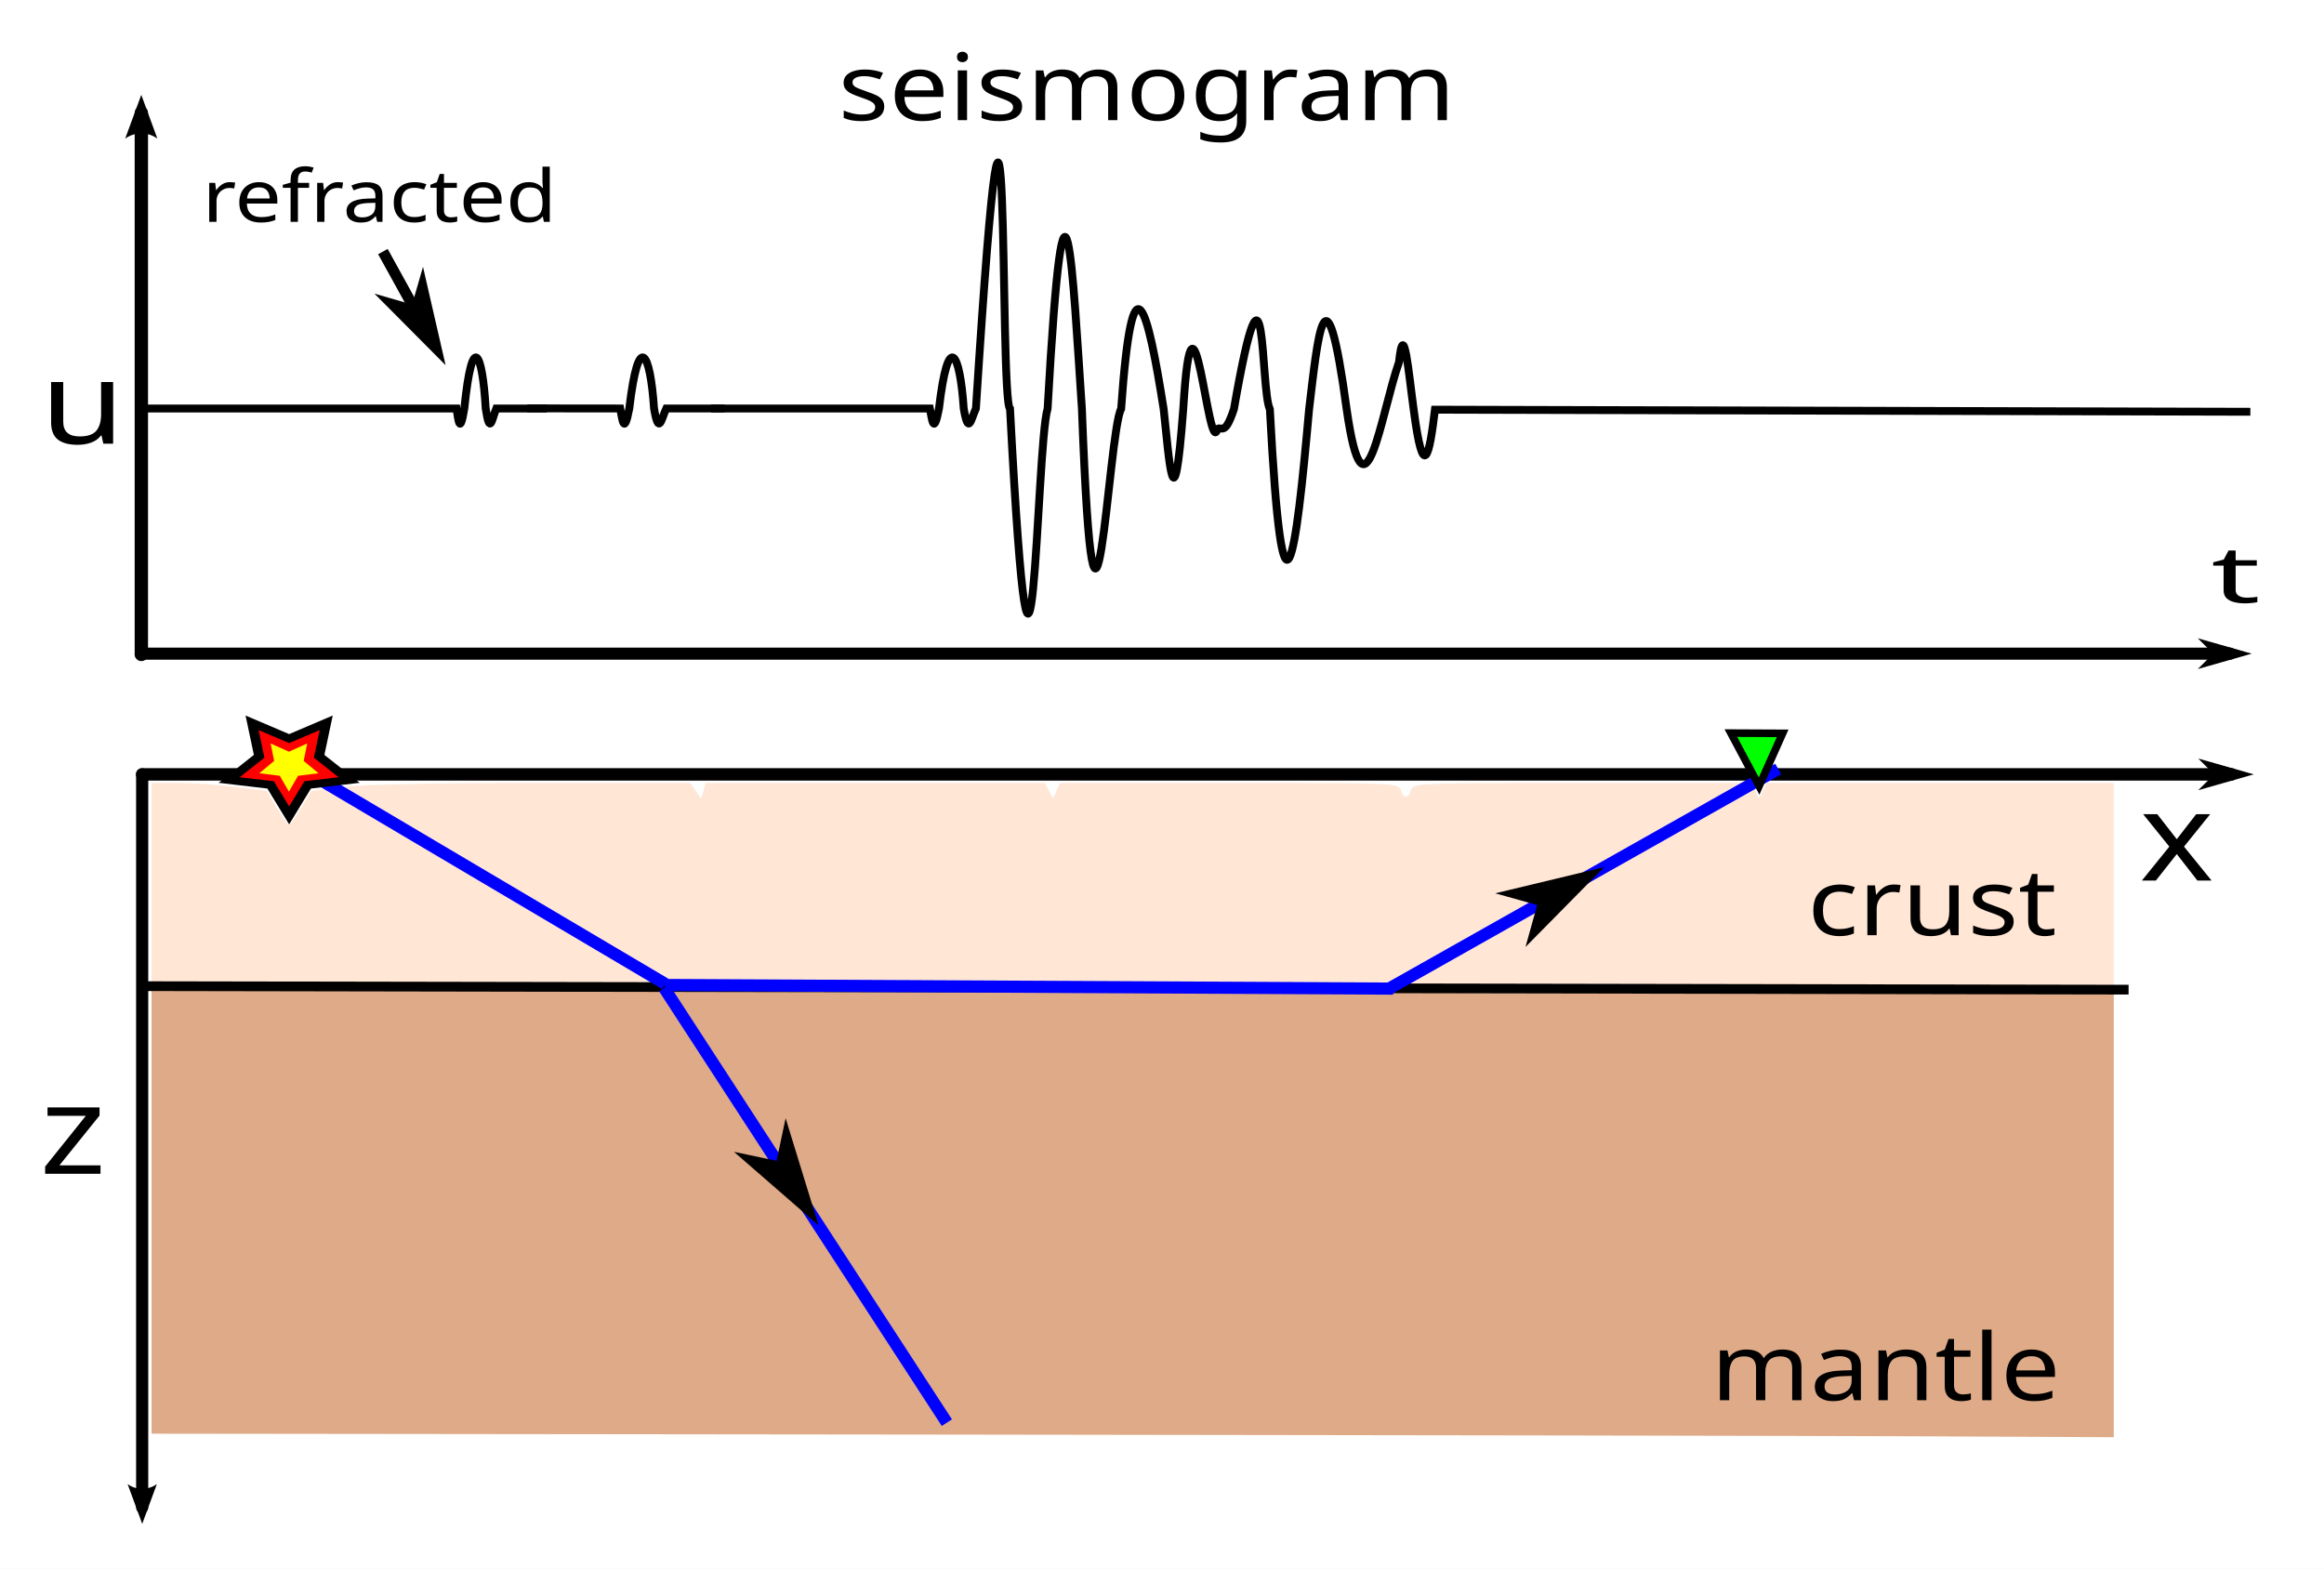
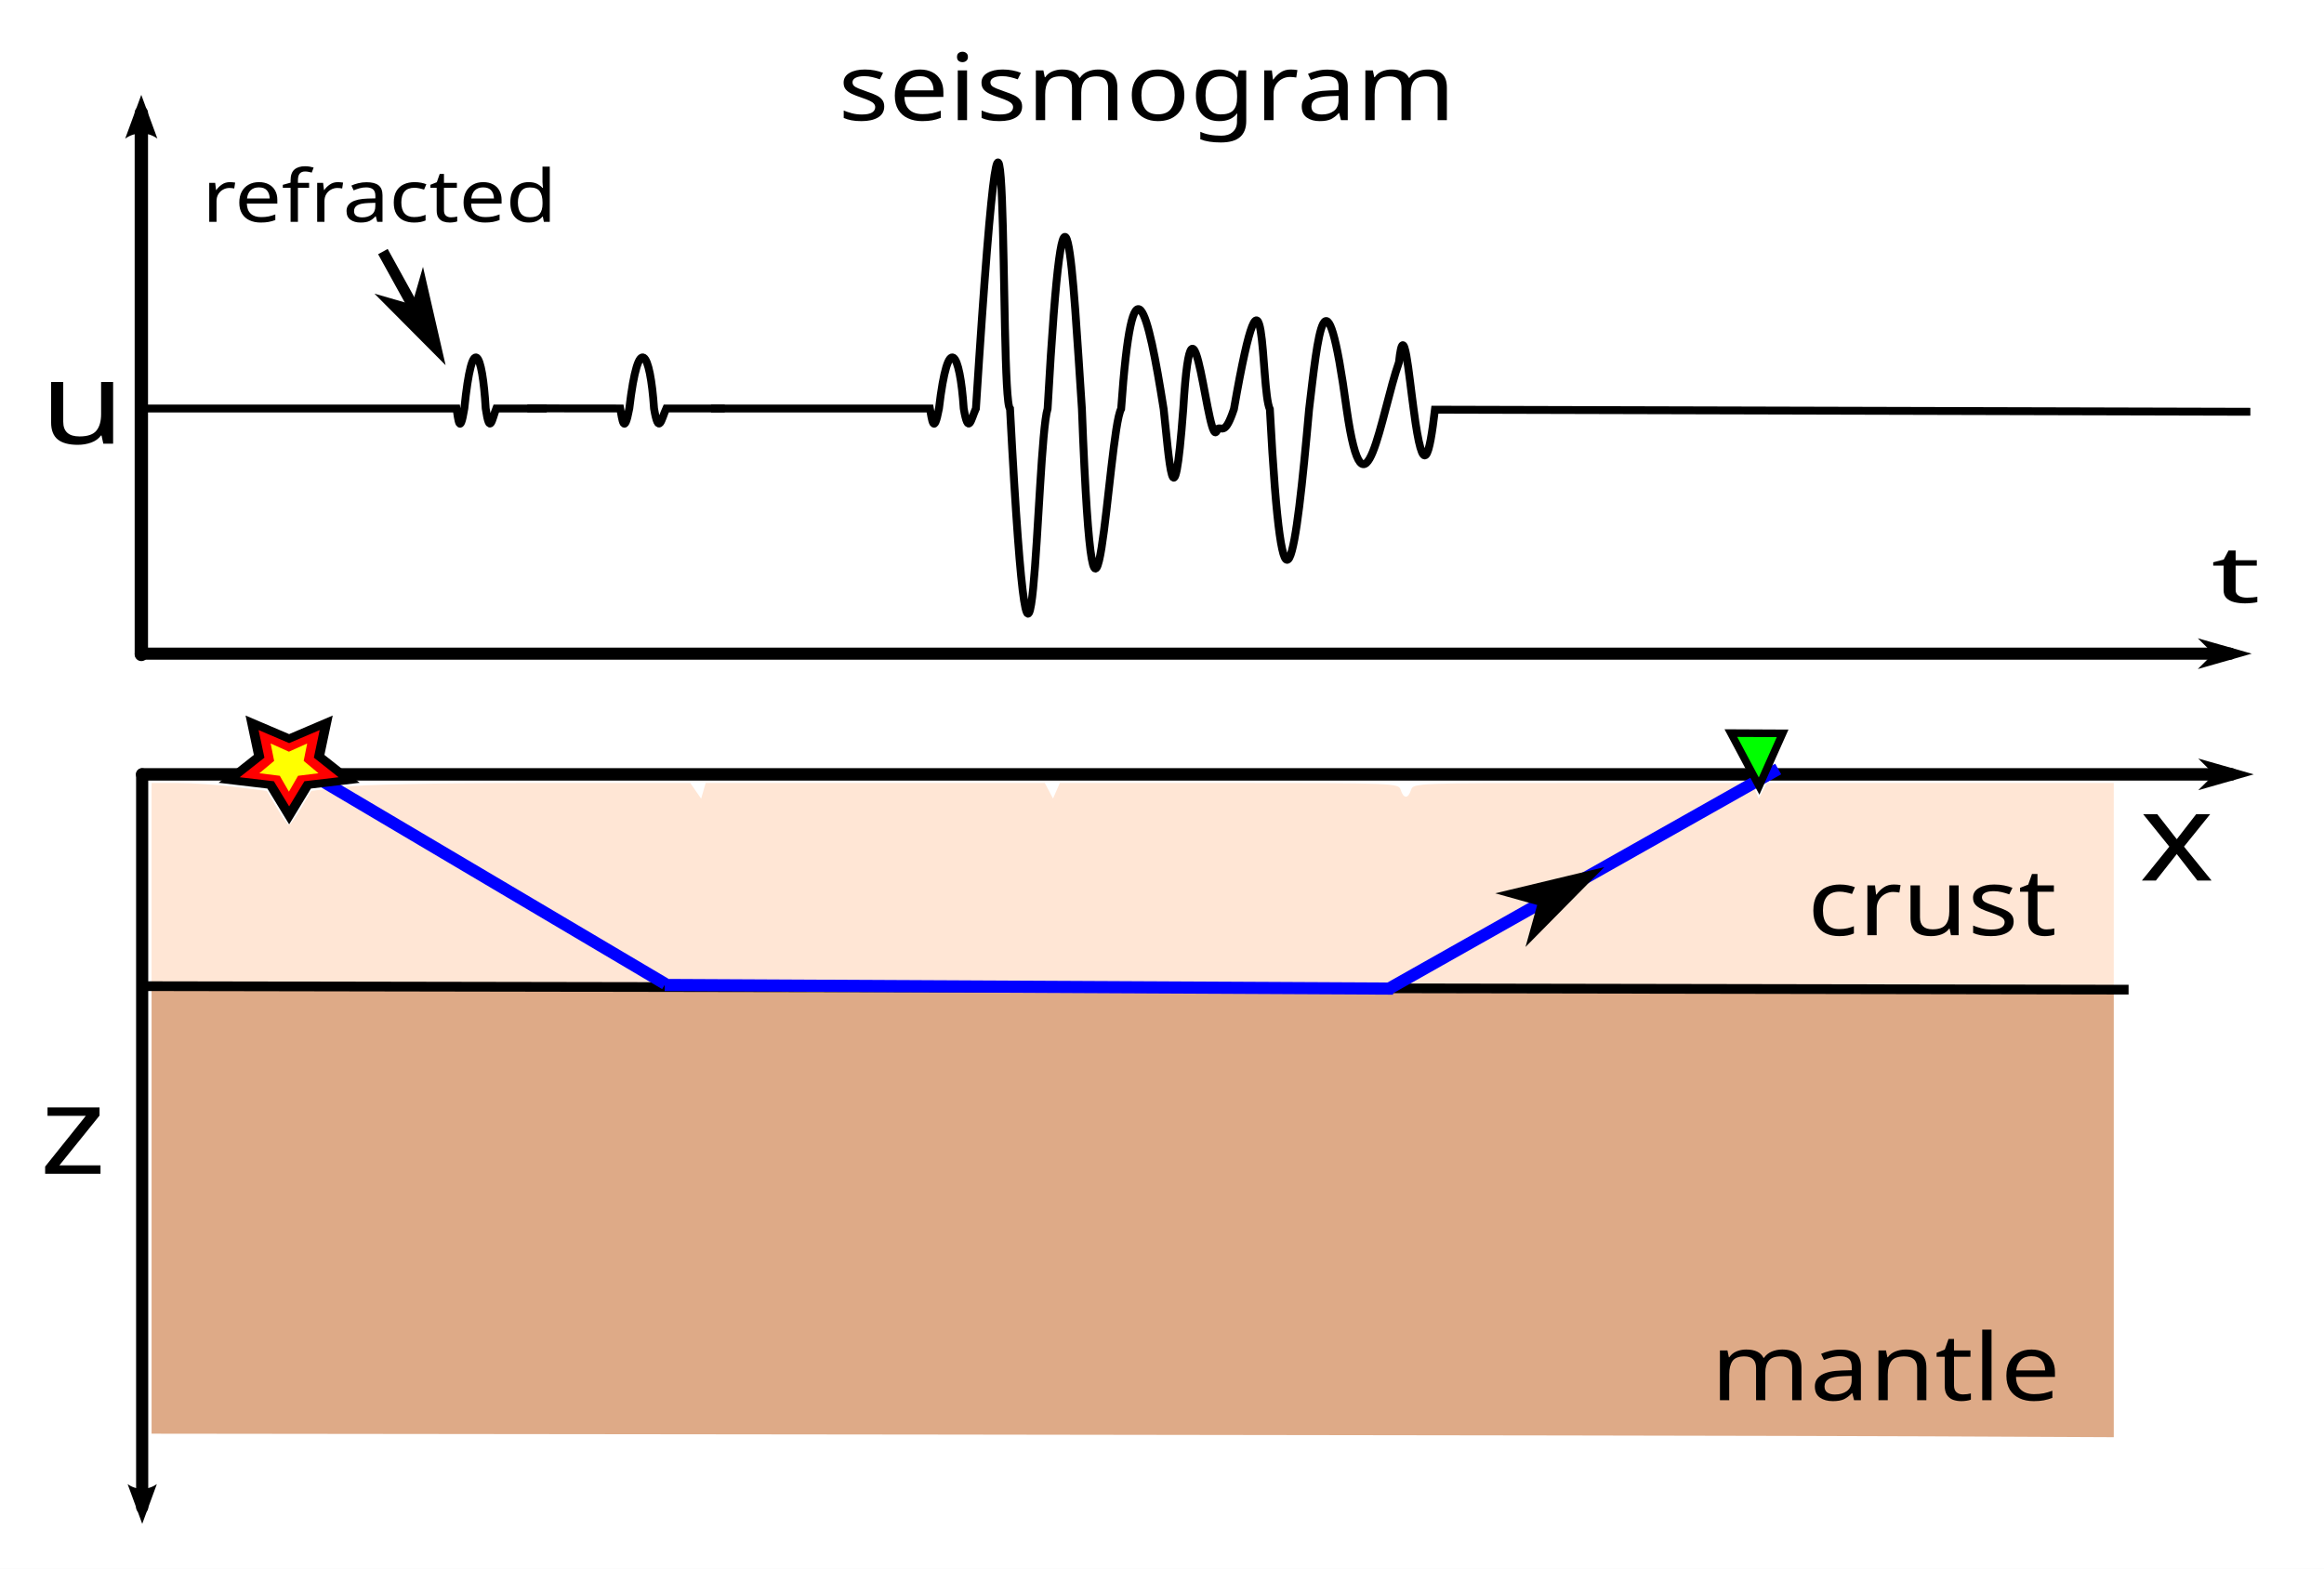
<svg xmlns="http://www.w3.org/2000/svg" width="718.218" height="484.873" id="svg2" version="1.1">
  <defs id="defs4">
    <marker orient="auto" refY="0" refX="0" id="Arrow1Mstart" style="overflow:visible">
      <path id="path3875" d="M 0,0 5,-5 -12.5,0 5,5 0,0 z" style="fill-rule:evenodd;stroke:#000000;stroke-width:1pt;marker-start:none" transform="matrix(0.4,0,0,0.4,4,0)" />
    </marker>
    <marker orient="auto" refY="0" refX="0" id="Arrow1Mend" style="overflow:visible">
      <path id="path3878" d="M 0,0 5,-5 -12.5,0 5,5 0,0 z" style="fill-rule:evenodd;stroke:#000000;stroke-width:1pt;marker-start:none" transform="matrix(-0.4,0,0,-0.4,-4,0)" />
    </marker>
    <marker orient="auto" refY="0" refX="0" id="Arrow1Send" style="overflow:visible">
      <path id="path3776" d="M 0,0 5,-5 -12.5,0 5,5 0,0 z" style="fill-rule:evenodd;stroke:#000000;stroke-width:1pt;marker-start:none" transform="matrix(-0.2,0,0,-0.2,-1.2,0)" />
    </marker>
    <marker orient="auto" refY="0" refX="0" id="Arrow2Sstart" style="overflow:visible">
      <path id="path3791" style="font-size:12px;fill-rule:evenodd;stroke-width:0.625;stroke-linejoin:round" d="M 8.719,4.034 -2.207,0.016 8.719,-4.002 c -1.745,2.372 -1.735,5.617 -6e-7,8.035 z" transform="matrix(0.3,0,0,0.3,-0.69,0)" />
    </marker>
    <marker orient="auto" refY="0" refX="0" id="Arrow2Sstart-1" style="overflow:visible">
      <path id="path3791-2" style="font-size:12px;fill-rule:evenodd;stroke-width:0.625;stroke-linejoin:round" d="M 8.719,4.034 -2.207,0.016 8.719,-4.002 c -1.745,2.372 -1.735,5.617 -6e-7,8.035 z" transform="matrix(0.3,0,0,0.3,-0.69,0)" />
    </marker>
    <marker orient="auto" refY="0" refX="0" id="Arrow1Send-9" style="overflow:visible">
      <path id="path3776-3" d="M 0,0 5,-5 -12.5,0 5,5 0,0 z" style="fill-rule:evenodd;stroke:#000000;stroke-width:1pt;marker-start:none" transform="matrix(-0.2,0,0,-0.2,-1.2,0)" />
    </marker>
    <marker orient="auto" refY="0" refX="0" id="Arrow1Mstart-1" style="overflow:visible">
      <path id="path3875-2" d="M 0,0 5,-5 -12.5,0 5,5 0,0 z" style="fill-rule:evenodd;stroke:#000000;stroke-width:1pt;marker-start:none" transform="matrix(0.4,0,0,0.4,4,0)" />
    </marker>
    <marker style="overflow:visible" id="Arrow1Send-9-7" refX="0" refY="0" orient="auto">
      <path transform="matrix(-0.2,0,0,-0.2,-1.2,0)" style="fill-rule:evenodd;stroke:#000000;stroke-width:1pt;marker-start:none" d="M 0,0 5,-5 -12.5,0 5,5 0,0 z" id="path3776-3-8" />
    </marker>
    <marker style="overflow:visible" id="Arrow2Sstart-1-5" refX="0" refY="0" orient="auto">
      <path transform="matrix(0.3,0,0,0.3,-0.69,0)" d="M 8.719,4.034 -2.207,0.016 8.719,-4.002 c -1.745,2.372 -1.735,5.617 -6e-7,8.035 z" style="font-size:12px;fill-rule:evenodd;stroke-width:0.625;stroke-linejoin:round" id="path3791-2-2" />
    </marker>
    <marker style="overflow:visible" id="Arrow2Sstart-19" refX="0" refY="0" orient="auto">
      <path transform="matrix(0.3,0,0,0.3,-0.69,0)" d="M 8.719,4.034 -2.207,0.016 8.719,-4.002 c -1.745,2.372 -1.735,5.617 -6e-7,8.035 z" style="font-size:12px;fill-rule:evenodd;stroke-width:0.625;stroke-linejoin:round" id="path3791-0" />
    </marker>
    <marker style="overflow:visible" id="Arrow1Send-3" refX="0" refY="0" orient="auto">
      <path transform="matrix(-0.2,0,0,-0.2,-1.2,0)" style="fill-rule:evenodd;stroke:#000000;stroke-width:1pt;marker-start:none" d="M 0,0 5,-5 -12.5,0 5,5 0,0 z" id="path3776-2" />
    </marker>
    <marker style="overflow:visible" id="Arrow1Mend-6" refX="0" refY="0" orient="auto">
      <path transform="matrix(-0.4,0,0,-0.4,-4,0)" style="fill-rule:evenodd;stroke:#000000;stroke-width:1pt;marker-start:none" d="M 0,0 5,-5 -12.5,0 5,5 0,0 z" id="path3878-3" />
    </marker>
    <marker style="overflow:visible" id="Arrow1Mstart-7" refX="0" refY="0" orient="auto">
      <path transform="matrix(0.4,0,0,0.4,4,0)" style="fill-rule:evenodd;stroke:#000000;stroke-width:1pt;marker-start:none" d="M 0,0 5,-5 -12.5,0 5,5 0,0 z" id="path3875-0" />
    </marker>
    <marker orient="auto" refY="0" refX="0" id="Arrow1Send-5" style="overflow:visible">
      <path id="path3776-9" d="M 0,0 5,-5 -12.5,0 5,5 0,0 z" style="fill-rule:evenodd;stroke:#000000;stroke-width:1pt;marker-start:none" transform="matrix(-0.2,0,0,-0.2,-1.2,0)" />
    </marker>
    <marker orient="auto" refY="0" refX="0" id="Arrow1Send-4" style="overflow:visible">
      <path id="path3776-7" d="M 0,0 5,-5 -12.5,0 5,5 0,0 z" style="fill-rule:evenodd;stroke:#000000;stroke-width:1pt;marker-start:none" transform="matrix(-0.2,0,0,-0.2,-1.2,0)" />
    </marker>
    <marker orient="auto" refY="0" refX="0" id="Arrow1Send-57" style="overflow:visible">
      <path id="path3776-0" d="M 0,0 5,-5 -12.5,0 5,5 0,0 z" style="fill-rule:evenodd;stroke:#000000;stroke-width:1pt;marker-start:none" transform="matrix(-0.2,0,0,-0.2,-1.2,0)" />
    </marker>
    <marker orient="auto" refY="0" refX="0" id="Arrow2Sstart-6" style="overflow:visible">
      <path id="path3791-5" style="font-size:12px;fill-rule:evenodd;stroke-width:0.625;stroke-linejoin:round" d="M 8.719,4.034 -2.207,0.016 8.719,-4.002 c -1.745,2.372 -1.735,5.617 -6e-7,8.035 z" transform="matrix(0.3,0,0,0.3,-0.69,0)" />
    </marker>
    <marker style="overflow:visible" id="Arrow1Mend-6-0" refX="0" refY="0" orient="auto">
      <path transform="matrix(-0.4,0,0,-0.4,-4,0)" style="fill-rule:evenodd;stroke:#000000;stroke-width:1pt;marker-start:none" d="M 0,0 5,-5 -12.5,0 5,5 0,0 z" id="path3878-3-3" />
    </marker>
    <marker style="overflow:visible" id="Arrow1Mend-6-3" refX="0" refY="0" orient="auto">
      <path transform="matrix(-0.4,0,0,-0.4,-4,0)" style="fill-rule:evenodd;stroke:#000000;stroke-width:1pt;marker-start:none" d="M 0,0 5,-5 -12.5,0 5,5 0,0 z" id="path3878-3-8" />
    </marker>
    <marker orient="auto" refY="0" refX="0" id="Arrow1Mend-9" style="overflow:visible">
      <path id="path3878-1" d="M 0,0 5,-5 -12.5,0 5,5 0,0 z" style="fill-rule:evenodd;stroke:#000000;stroke-width:1pt;marker-start:none" transform="matrix(-0.4,0,0,-0.4,-4,0)" />
    </marker>
  </defs>
  <g id="layer1" transform="translate(-133.6813,62.20236)">
    <rect style="color:#000000;fill:#ffffff;fill-opacity:1;fill-rule:nonzero;marker:none;marker-end:url(#Arrow1Send);visibility:visible;display:inline;overflow:visible;enable-background:accumulate" id="rect4632" width="718.218" height="484.873" x="-4.041" y="-9.863" transform="translate(137.7219,-52.33943)" />
    <path style="fill:#ffffff;stroke:#000000;stroke-width:3.75;stroke-linecap:round;stroke-miterlimit:4;stroke-dasharray:none;marker-start:url(#Arrow2Sstart);marker-end:none" d="m 177.618,403.711 0,-226.577" id="path4662" />
    <path style="color:#000000;fill:#0000ff;fill-opacity:1;fill-rule:nonzero;stroke:#000000;stroke-width:3.86;stroke-linecap:round;stroke-linejoin:miter;stroke-miterlimit:4;stroke-opacity:1;stroke-dasharray:none;stroke-dashoffset:0;marker:none;marker-end:url(#Arrow1Send);visibility:visible;display:inline;overflow:visible;enable-background:accumulate" d="m 177.618,177.134 645.679,0" id="rect2985" />
    <text xml:space="preserve" style="font-size:30.658px;font-style:normal;font-weight:normal;line-height:125%;letter-spacing:0px;word-spacing:0px;fill:#000000;fill-opacity:1;stroke:none;font-family:Sans" x="744.015" y="224.294" id="text4576" transform="scale(1.068299,0.9360673)">
      <tspan id="tspan4578" x="744.015" y="224.294" style="font-size:40.877px;font-style:normal;font-variant:normal;font-weight:normal;font-stretch:normal;font-family:cmmi10;-inkscape-font-specification:cmmi10">x</tspan>
    </text>
    <text xml:space="preserve" style="font-size:30.658px;font-style:normal;font-weight:normal;line-height:125%;letter-spacing:0px;word-spacing:0px;fill:#000000;fill-opacity:1;stroke:none;font-family:Sans" x="136.601" y="321.107" id="text4576-4" transform="scale(1.068299,0.9360673)">
      <tspan id="tspan4578-4" x="136.601" y="321.107" style="font-size:40.877px;font-style:normal;font-variant:normal;font-weight:normal;font-stretch:normal;font-family:cmmi10;-inkscape-font-specification:cmmi10">z</tspan>
    </text>
    <path style="opacity:0;fill:none;stroke:#000000;stroke-width:0;stroke-linecap:round;stroke-miterlimit:4;stroke-dasharray:none" d="m 656.343,267.578 c -83.624,-2.638 -155.34,-11.736 -340.218,-43.158 -26.688,-4.536 -49.722,-8.26 -51.188,-8.275 -3.095,-0.032 -9.773,-2.384 -39.562,-13.933 -18.443,-7.151 -23.235,-9.463 -31.624,-15.258 l -9.887,-6.831 4.924,-0.329 c 2.708,-0.181 9.961,0.222 16.117,0.896 l 11.193,1.226 1.851,3.452 c 1.018,1.899 2.616,4.494 3.55,5.767 l 1.699,2.316 3.453,-5.677 3.453,-5.677 8.271,-1.155 c 6.241,-0.871 75.467,-1.173 282.044,-1.228 l 273.773,-0.073 0.241,36.72 c 0.133,20.196 0.257,39.655 0.276,43.242 l 0.035,6.523 -20.402,0.599 c -42.083,1.235 -94.008,1.611 -118.001,0.854 z" id="path5039" />
    <path style="opacity:0;fill:#0000ff;stroke:#000000;stroke-width:0;stroke-linecap:round;stroke-miterlimit:4;stroke-dasharray:none" d="m 656.343,267.578 c -83.624,-2.638 -155.34,-11.736 -340.218,-43.158 -26.688,-4.536 -49.722,-8.26 -51.188,-8.275 -3.095,-0.032 -9.773,-2.384 -39.562,-13.933 -18.443,-7.151 -23.235,-9.463 -31.624,-15.258 l -9.887,-6.831 4.924,-0.329 c 2.708,-0.181 9.961,0.222 16.117,0.896 l 11.193,1.226 1.851,3.452 c 1.018,1.899 2.616,4.494 3.55,5.767 l 1.699,2.316 3.453,-5.677 3.453,-5.677 8.271,-1.155 c 6.241,-0.871 75.467,-1.173 282.044,-1.228 l 273.773,-0.073 0.241,36.72 c 0.133,20.196 0.257,39.655 0.276,43.242 l 0.035,6.523 -20.402,0.599 c -42.083,1.235 -94.008,1.611 -118.001,0.854 z" id="path5041" />
    <path style="opacity:0;fill:#0000ff;stroke:#000000;stroke-width:0;stroke-linecap:round;stroke-miterlimit:4;stroke-dasharray:none" d="m 656.343,267.578 c -83.624,-2.638 -155.34,-11.736 -340.218,-43.158 -26.688,-4.536 -49.722,-8.26 -51.188,-8.275 -3.095,-0.032 -9.773,-2.384 -39.562,-13.933 -18.443,-7.151 -23.235,-9.463 -31.624,-15.258 l -9.887,-6.831 4.924,-0.329 c 2.708,-0.181 9.961,0.222 16.117,0.896 l 11.193,1.226 1.851,3.452 c 1.018,1.899 2.616,4.494 3.55,5.767 l 1.699,2.316 3.453,-5.677 3.453,-5.677 8.271,-1.155 c 6.241,-0.871 75.467,-1.173 282.044,-1.228 l 273.773,-0.073 0.241,36.72 c 0.133,20.196 0.257,39.655 0.276,43.242 l 0.035,6.523 -20.402,0.599 c -42.083,1.235 -94.008,1.611 -118.001,0.854 z" id="path5043" />
    <path style="opacity:0;fill:#0000ff;stroke:#000000;stroke-width:0;stroke-linecap:round;stroke-miterlimit:4;stroke-dasharray:none" d="m 656.343,267.578 c -83.624,-2.638 -155.34,-11.736 -340.218,-43.158 -26.688,-4.536 -49.722,-8.26 -51.188,-8.275 -3.095,-0.032 -9.773,-2.384 -39.562,-13.933 -18.443,-7.151 -23.235,-9.463 -31.624,-15.258 l -9.887,-6.831 4.924,-0.329 c 2.708,-0.181 9.961,0.222 16.117,0.896 l 11.193,1.226 1.851,3.452 c 1.018,1.899 2.616,4.494 3.55,5.767 l 1.699,2.316 3.453,-5.677 3.453,-5.677 8.271,-1.155 c 6.241,-0.871 75.467,-1.173 282.044,-1.228 l 273.773,-0.073 0.241,36.72 c 0.133,20.196 0.257,39.655 0.276,43.242 l 0.035,6.523 -20.402,0.599 c -42.083,1.235 -94.008,1.611 -118.001,0.854 z" id="path5045" />
    <path style="opacity:0;fill:#0000ff;stroke:#000000;stroke-width:0;stroke-linecap:round;stroke-miterlimit:4;stroke-dasharray:none" d="m 656.343,267.578 c -83.624,-2.638 -155.34,-11.736 -340.218,-43.158 -26.688,-4.536 -49.722,-8.26 -51.188,-8.275 -3.095,-0.032 -9.773,-2.384 -39.562,-13.933 -18.443,-7.151 -23.235,-9.463 -31.624,-15.258 l -9.887,-6.831 4.924,-0.329 c 2.708,-0.181 9.961,0.222 16.117,0.896 l 11.193,1.226 1.851,3.452 c 1.018,1.899 2.616,4.494 3.55,5.767 l 1.699,2.316 3.453,-5.677 3.453,-5.677 8.271,-1.155 c 6.241,-0.871 75.467,-1.173 282.044,-1.228 l 273.773,-0.073 0.241,36.72 c 0.133,20.196 0.257,39.655 0.276,43.242 l 0.035,6.523 -20.402,0.599 c -42.083,1.235 -94.008,1.611 -118.001,0.854 z" id="path5047" />
    <path style="opacity:0;fill:#0000ff;stroke:#000000;stroke-width:0;stroke-linecap:round;stroke-miterlimit:4;stroke-dasharray:none" d="m 656.343,267.578 c -83.624,-2.638 -155.34,-11.736 -340.218,-43.158 -26.688,-4.536 -49.722,-8.26 -51.188,-8.275 -3.095,-0.032 -9.773,-2.384 -39.562,-13.933 -18.443,-7.151 -23.235,-9.463 -31.624,-15.258 l -9.887,-6.831 4.924,-0.329 c 2.708,-0.181 9.961,0.222 16.117,0.896 l 11.193,1.226 1.851,3.452 c 1.018,1.899 2.616,4.494 3.55,5.767 l 1.699,2.316 3.453,-5.677 3.453,-5.677 8.271,-1.155 c 6.241,-0.871 75.467,-1.173 282.044,-1.228 l 273.773,-0.073 0.241,36.72 c 0.133,20.196 0.257,39.655 0.276,43.242 l 0.035,6.523 -20.402,0.599 c -42.083,1.235 -94.008,1.611 -118.001,0.854 z" id="path5049" />
    <path style="opacity:0;fill:#0000ff;stroke:#000000;stroke-width:0;stroke-linecap:round;stroke-miterlimit:4;stroke-dasharray:none" d="m 656.343,267.578 c -83.624,-2.638 -155.34,-11.736 -340.218,-43.158 -26.688,-4.536 -49.722,-8.26 -51.188,-8.275 -3.095,-0.032 -9.773,-2.384 -39.562,-13.933 -18.443,-7.151 -23.235,-9.463 -31.624,-15.258 l -9.887,-6.831 4.924,-0.329 c 2.708,-0.181 9.961,0.222 16.117,0.896 l 11.193,1.226 1.851,3.452 c 1.018,1.899 2.616,4.494 3.55,5.767 l 1.699,2.316 3.453,-5.677 3.453,-5.677 8.271,-1.155 c 6.241,-0.871 75.467,-1.173 282.044,-1.228 l 273.773,-0.073 0.241,36.72 c 0.133,20.196 0.257,39.655 0.276,43.242 l 0.035,6.523 -20.402,0.599 c -42.083,1.235 -94.008,1.611 -118.001,0.854 z" id="path5051" />
    <path style="fill:#ffe6d5;fill-opacity:1;stroke:none" d="m 368.765,241.697 -188.24,-0.276 0,-30.816 0,-30.816 8.027,0 c 4.415,0 12.431,0.551 17.813,1.225 l 9.786,1.225 3.116,5.264 c 1.714,2.895 3.396,5.264 3.739,5.264 0.343,0 2.025,-2.369 3.739,-5.264 l 3.116,-5.264 9.786,-1.225 c 5.989,-0.749 28.714,-1.225 58.57,-1.225 l 48.785,0 1.682,2.433 1.682,2.433 0.696,-2.433 0.696,-2.433 52.408,0 52.408,0 1.267,2.411 1.267,2.411 1.056,-2.411 1.056,-2.411 52.335,0 c 51.403,0 52.347,0.038 53.009,2.163 0.863,2.769 2.323,2.769 3.186,0 0.662,-2.124 1.607,-2.163 53.009,-2.163 l 52.335,0 1.056,2.411 1.056,2.411 1.267,-2.411 1.267,-2.411 53.594,0 53.594,0 0,31.359 0,31.359 -114.962,-0.267 c -63.229,-0.147 -199.67,-0.392 -303.202,-0.544 z" id="path3243" />
    <path style="fill:#deaa87;fill-opacity:1;stroke:none" d="m 426.644,381.191 -246.119,-0.275 0,-68.842 0,-68.842 102.749,0.718 c 56.512,0.395 192.953,0.719 303.202,0.719 l 200.453,6.3e-4 0,68.666 0,68.666 -57.083,-0.268 c -31.395,-0.147 -167.836,-0.392 -303.202,-0.543 z" id="path3245" />
    <path style="fill:none;stroke:#000000;stroke-width:3.001;stroke-linecap:butt;stroke-linejoin:miter;stroke-miterlimit:4;stroke-opacity:1;stroke-dasharray:none" d="m 178.639,242.597 612.868,1.081" id="path3183" />
    <text xml:space="preserve" style="font-size:40.877px;font-style:normal;font-weight:normal;line-height:125%;letter-spacing:0px;word-spacing:0px;fill:#000000;fill-opacity:1;stroke:none;font-family:Sans" x="648.018" y="242.336" id="text3904-7" transform="scale(1.068299,0.9360673)">
      <tspan style="font-size:30.658px;font-style:normal;font-variant:normal;font-weight:normal;font-stretch:normal;fill:#000000;font-family:Sans;-inkscape-font-specification:Sans" id="tspan3906-7" x="648.018" y="242.336">crust</tspan>
    </text>
    <text xml:space="preserve" style="font-size:40.877px;font-style:normal;font-weight:normal;line-height:125%;letter-spacing:0px;word-spacing:0px;fill:#000000;fill-opacity:1;stroke:none;font-family:Sans" x="620.077" y="395.876" id="text3904" transform="scale(1.068299,0.9360673)">
      <tspan style="font-size:30.658px;font-style:normal;font-variant:normal;font-weight:normal;font-stretch:normal;fill:#000000;font-family:Sans;-inkscape-font-specification:Sans" id="tspan3906" x="620.077" y="395.876">mantle<tspan id="tspan4008" style="font-size:22.482px;fill:#000000" />
      </tspan>
    </text>
    <path style="fill:#00ffff;stroke:#0000ff;stroke-width:3.75;stroke-linecap:butt;stroke-linejoin:miter;stroke-miterlimit:4;stroke-opacity:1;stroke-dasharray:none;marker-mid:url(#Arrow1Mstart)" d="M 683.229,175.478 623.036,209.444 562.843,243.409" id="path3072" />
    <path style="fill:none;stroke:#0000ff;stroke-width:3.75;stroke-linecap:butt;stroke-linejoin:miter;stroke-miterlimit:4;stroke-opacity:1;stroke-dasharray:none" d="m 226.301,175.057 112.972,66.843" id="path3060" />
    <g id="g4085" transform="matrix(1.091728,0,0,0.9565964,98.07779,-25.19076)">
      <path transform="matrix(2.525104,0,0,2.338437,-125.3047,-247.1728)" d="m 94.954,201.814 -2.078,-4.211 -4.647,-0.675 3.362,-3.278 -0.794,-4.628 4.156,2.185 4.156,-2.185 -0.794,4.628 3.362,3.278 -4.647,0.675 z" id="path4601-4" style="fill:#ff0000;stroke:#000000;stroke-width:1.1;stroke-linecap:round;stroke-miterlimit:4;stroke-dasharray:none" />
      <path transform="matrix(1.244016,0,0,1.217089,-3.724937,-28.53344)" d="m 94.954,201.814 -2.078,-4.211 -4.647,-0.675 3.362,-3.278 -0.794,-4.628 4.156,2.185 4.156,-2.185 -0.794,4.628 3.362,3.278 -4.647,0.675 z" id="path4601" style="fill:#ffff00;stroke:#000000;stroke-width:0;stroke-linecap:round;stroke-miterlimit:4;stroke-dasharray:none" />
    </g>
    <path style="fill:#00ff00;stroke:#000000;stroke-width:2.35;stroke-linecap:butt;stroke-linejoin:miter;stroke-miterlimit:4;stroke-opacity:1;stroke-dasharray:none" d="m 668.596,164.38 8.725,16.372 7.271,-16.297 z" id="path3014-2-9-0" />
    <path style="fill:none;stroke:#0000ff;stroke-width:3.75;stroke-linecap:butt;stroke-linejoin:miter;stroke-miterlimit:4;stroke-opacity:1;stroke-dasharray:none" d="m 339.093,242.229 225.115,1.128" id="path3060-5" />
-     <path style="fill:#00ffff;stroke:#0000ff;stroke-width:3.75;stroke-linecap:butt;stroke-linejoin:miter;stroke-miterlimit:4;stroke-opacity:1;stroke-dasharray:none;marker-mid:url(#Arrow1Mstart)" d="M 426.304,377.507 382.63,310.347 338.957,243.187" id="path3072-5" />
    <text xml:space="preserve" style="font-size:24.069px;font-style:normal;font-weight:normal;line-height:125%;letter-spacing:0px;word-spacing:0px;fill:#000000;fill-opacity:1;stroke:none;font-family:Sans" x="620.874" y="163.21" id="text4576-4-1" transform="scale(1.315861,0.7599589)">
      <tspan id="tspan4578-4-0" x="620.874" y="163.21" style="font-size:32.091px;font-style:normal;font-variant:normal;font-weight:normal;font-stretch:normal;font-family:cmmi10;-inkscape-font-specification:cmmi10">t</tspan>
    </text>
    <text xml:space="preserve" style="font-size:29.053px;font-style:normal;font-weight:normal;line-height:125%;letter-spacing:0px;word-spacing:0px;fill:#000000;fill-opacity:1;stroke:none;font-family:Sans" x="134.06" y="81.677" id="text4576-9" transform="scale(1.090117,0.9173325)">
      <tspan id="tspan4578-0" x="134.06" y="81.677" style="font-size:38.737px;font-style:normal;font-variant:normal;font-weight:normal;font-stretch:normal;font-family:cmmi10;-inkscape-font-specification:cmmi10">u</tspan>
    </text>
    <path style="color:#000000;fill:#0000ff;fill-opacity:1;fill-rule:nonzero;stroke:#000000;stroke-width:3.75;stroke-linecap:round;stroke-linejoin:miter;stroke-miterlimit:4;stroke-opacity:1;stroke-dasharray:none;stroke-dashoffset:0;marker:none;marker-end:url(#Arrow1Send);visibility:visible;display:inline;overflow:visible;enable-background:accumulate" d="m 177.184,139.828 645.679,0" id="rect2985-0" />
    <path style="fill:#ffffff;stroke:#000000;stroke-width:4.128;stroke-linecap:round;stroke-miterlimit:4;stroke-dasharray:none;marker-start:url(#Arrow2Sstart);marker-end:none" d="m 177.364,-27.308 0,167.375" id="path4662-9" />
    <path style="fill:none;stroke:#000000;stroke-width:2.43;stroke-linecap:butt;stroke-linejoin:miter;stroke-miterlimit:4;stroke-opacity:1;stroke-dasharray:none" d="m 176.358,64.054 98.399,0 c 0.546,3.31 1.001,8.702 2.424,0 2.479,-24.345 5.579,-17.507 6.602,0 1.277,8.619 1.956,3.264 3.255,0 l 15.613,0" id="path4136-7-0-6-3" />
    <path style="fill:none;stroke:#000000;stroke-width:2.43;stroke-linecap:butt;stroke-linejoin:miter;stroke-miterlimit:4;stroke-opacity:1;stroke-dasharray:none" d="m 296.638,64.02 28.717,0.031 c 0.633,3.31 1.16,8.702 2.807,0 2.871,-24.345 6.462,-17.507 7.646,0 1.479,8.619 2.265,3.264 3.77,0 l 18.083,0" id="path4136-7-0-6-3-9" />
    <path style="fill:none;stroke:#000000;stroke-width:2.43;stroke-linecap:butt;stroke-linejoin:miter;stroke-miterlimit:4;stroke-opacity:1;stroke-dasharray:none" d="m 353.42,64.054 67.639,0 c 0.633,3.31 1.16,8.702 2.807,0 2.871,-24.345 6.462,-17.507 7.646,0 1.479,8.619 2.265,3.264 3.77,0 10.852,-170.018 7.121,-2.204 10.537,0.027 7.181,136.746 8.022,11.45 11.618,0.03 5.355,-95.613 7.847,-40.922 10.6,0.027 4.042,107.488 8.085,7.147 12.127,0.031 3.553,-50.246 8.248,-30.874 13.132,0.034 1.668,14.789 3.104,39.326 6.061,0.016 2.983,-49.533 7.841,16.483 10.605,6.087 1.449,-0.604 2.361,2.018 5.053,-6.047 10.212,-58.565 8.094,-6.169 11.11,0.029 4.041,76.64 8.081,45.578 12.122,0.031 2.644,-22.1 5.054,-48.423 11.618,0.03 5.555,38.706 10.606,1.107 16.161,-14.604 1.515,-14.278 3.03,3.793 4.546,14.658 3.013,23.065 4.885,14.205 6.567,0.017 l 252.002,0.646" id="path4136-7-0-6-3-9-1" />
    <text xml:space="preserve" style="font-size:40.877px;font-style:normal;font-weight:normal;line-height:125%;letter-spacing:0px;word-spacing:0px;fill:#000000;fill-opacity:1;stroke:none;font-family:Sans" x="367.618" y="-26.768" id="text3904-7-4" transform="scale(1.068299,0.9360673)">
      <tspan style="font-size:30.658px;font-style:normal;font-variant:normal;font-weight:normal;font-stretch:normal;fill:#000000;font-family:Sans;-inkscape-font-specification:Sans" id="tspan3906-7-3" x="367.618" y="-26.768">seismogram</tspan>
    </text>
    <path style="fill:none;stroke:#000000;stroke-width:3.375;stroke-linecap:butt;stroke-linejoin:miter;stroke-miterlimit:4;stroke-opacity:1;stroke-dasharray:none;marker-end:url(#Arrow1Mend-6)" d="m 252.015,15.555 16.162,29.294" id="path4369-3" />
    <text xml:space="preserve" style="font-size:40.877px;font-style:normal;font-weight:normal;line-height:125%;letter-spacing:0px;word-spacing:0px;fill:#000000;fill-opacity:1;stroke:none;font-family:Sans" x="183.618" y="6.795" id="text3904-7-4-6-0" transform="scale(1.068299,0.9360673)">
      <tspan style="font-size:24px;font-style:normal;font-variant:normal;font-weight:normal;font-stretch:normal;fill:#000000;font-family:Sans;-inkscape-font-specification:Sans" id="tspan3906-7-3-9-6" x="183.618" y="6.795">refracted</tspan>
    </text>
  </g>
</svg>
